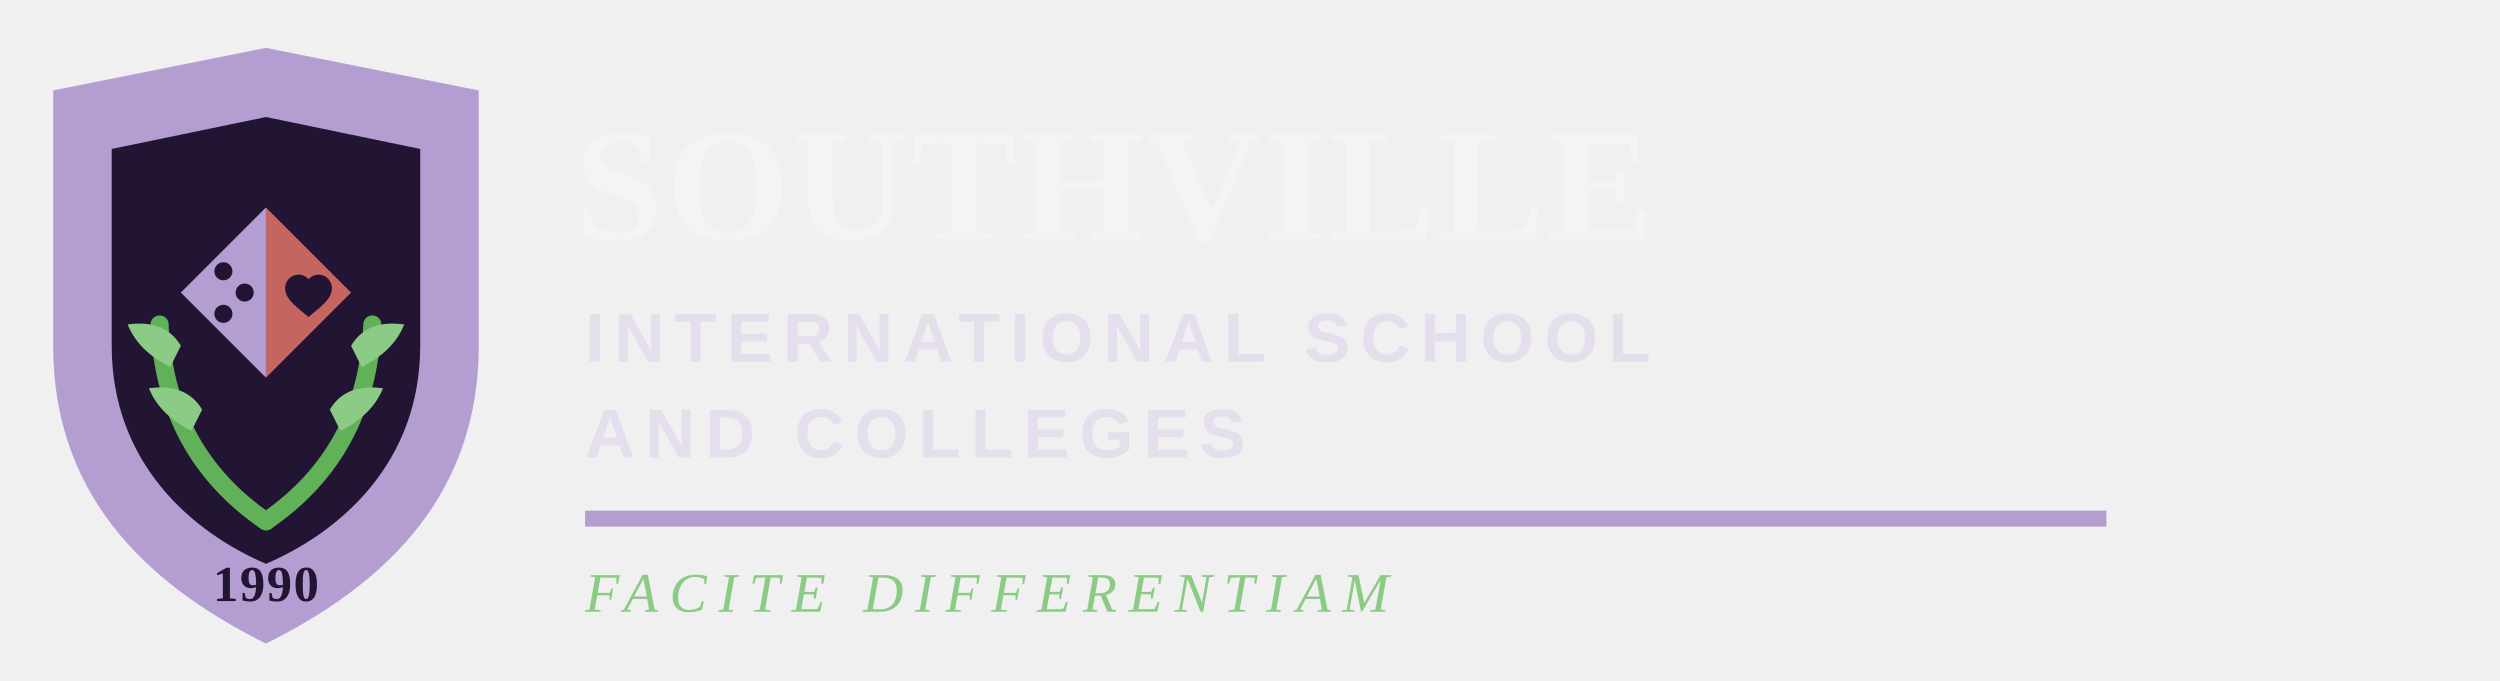
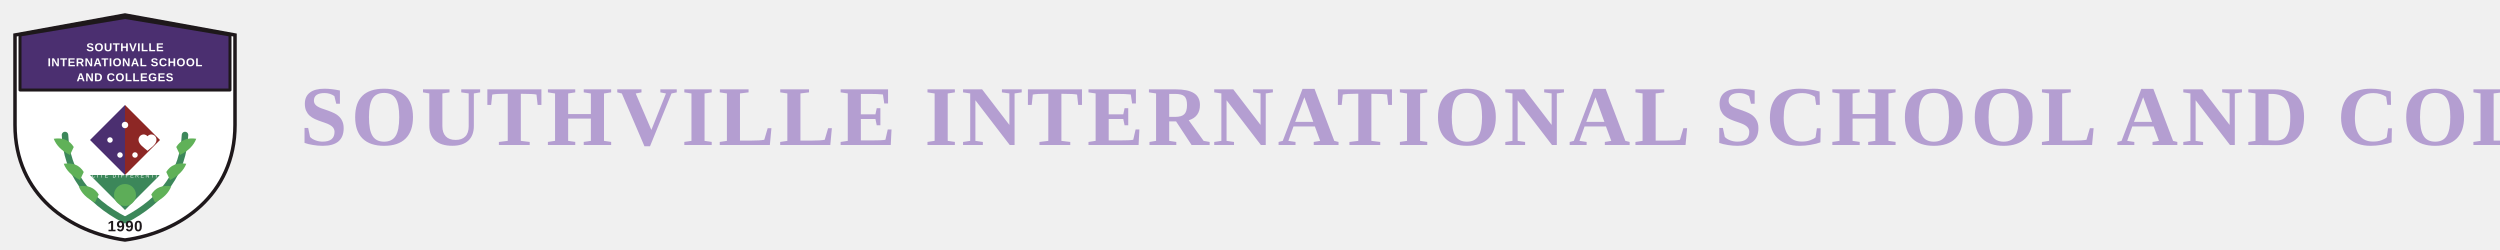
- <svg xmlns="http://www.w3.org/2000/svg" viewBox="0 0 470 128" width="470" height="128" role="img" aria-label="Southville International School and Colleges">
-   <g transform="translate(6, 5)">
-     <path d="M 4 12 L 44 4 L 84 12 L 84 60 C 84 90 64 106 44 116 C 24 106 4 90 4 60 Z" fill="#B49ED1" />
-     <path d="M 15 23 L 44 17 L 73 23 L 73 60 C 73 82 58 95 44 101 C 30 95 15 82 15 60 Z" fill="#221433" />
-     <path d="M 44 34 L 44 66 L 28 50 Z" fill="#B49ED1" />
-     <path d="M 44 34 L 60 50 L 44 66 Z" fill="#C4655F" />
-     <circle cx="36" cy="46" r="1.7" fill="#221433" />
-     <circle cx="36" cy="54" r="1.7" fill="#221433" />
-     <circle cx="40" cy="50" r="1.7" fill="#221433" />
-     <path d="M 52 47.5 c -1.6 -1.8 -4.4 -0.6 -4.4 1.7 c 0 2.2 2.6 3.8 4.4 5.4 c 1.8 -1.6 4.4 -3.2 4.4 -5.4 c 0 -2.3 -2.8 -3.5 -4.4 -1.7 z" fill="#221433" />
-     <path d="M 24 56 Q 25 80 44 93" fill="none" stroke="#60B158" stroke-width="3.4" stroke-linecap="round" />
-     <path d="M 64 56 Q 63 80 44 93" fill="none" stroke="#60B158" stroke-width="3.4" stroke-linecap="round" />
-     <path d="M 26 64 q -6 -3 -8 -8 q 7 -1 10 4 z" fill="#8CCB85" />
-     <path d="M 30 76 q -6 -3 -8 -8 q 7 -1 10 4 z" fill="#8CCB85" />
-     <path d="M 62 64 q 6 -3 8 -8 q -7 -1 -10 4 z" fill="#8CCB85" />
-     <path d="M 58 76 q 6 -3 8 -8 q -7 -1 -10 4 z" fill="#8CCB85" />
-     <text x="44" y="108" text-anchor="middle" font-family="Georgia, Gelasio, 'Times New Roman', serif" font-size="9.5" font-weight="700" fill="#221433" letter-spacing="0.3">1990</text>
+ <svg xmlns="http://www.w3.org/2000/svg" viewBox="0 0 1000 100" width="1000" height="100" role="img" aria-label="Southville International School and Colleges">
+   <g transform="translate(4, 4)">
+     <path d="M 2 10 L 46 2 L 90 10 L 90 46 C 90 74 68 89 46 92 C 24 89 2 74 2 46 Z" fill="#FFFFFF" stroke="#1E181B" stroke-width="1.4" />
+     <path d="M 4 10 L 46 3 L 88 10 L 88 32 L 4 32 Z" fill="#4B2F70" stroke="#1E181B" stroke-width="1.2" stroke-linejoin="round" />
+     <text x="46" y="16.5" text-anchor="middle" font-family="Arial, Arimo, sans-serif" font-size="4.6" font-weight="700" fill="#FFFFFF" letter-spacing="0.2">SOUTHVILLE</text>
+     <text x="46" y="22.5" text-anchor="middle" font-family="Arial, Arimo, sans-serif" font-size="4.6" font-weight="700" fill="#FFFFFF" letter-spacing="0.2">INTERNATIONAL SCHOOL</text>
+     <text x="46" y="28.5" text-anchor="middle" font-family="Arial, Arimo, sans-serif" font-size="4.6" font-weight="700" fill="#FFFFFF" letter-spacing="0.2">AND COLLEGES</text>
+     <path d="M 46 38 L 46 66 L 32 52 Z" fill="#4B2F70" />
+     <path d="M 46 38 L 60 52 L 46 66 Z" fill="#8D2725" />
+     <path d="M 32 66 L 46 66 L 60 66 L 46 80 Z" fill="#3C875A" />
+     <circle cx="46" cy="46" r="1.3" fill="#FFFFFF" />
+     <circle cx="40" cy="52" r="1.1" fill="#FFFFFF" />
+     <circle cx="44" cy="58" r="1.1" fill="#FFFFFF" />
+     <circle cx="50" cy="58" r="1.1" fill="#FFFFFF" />
+     <path d="M 55 50.5 c -1.3 -1.5 -3.6 -0.5 -3.6 1.4 c 0 1.8 2.1 3.1 3.6 4.4 c 1.5 -1.3 3.6 -2.6 3.6 -4.4 c 0 -1.9 -2.3 -2.9 -3.6 -1.4 z" fill="#FFFFFF" />
+     <text x="46" y="67" text-anchor="middle" font-family="Arial, sans-serif" font-size="2.1" letter-spacing="0.6" fill="#FFFFFF">FACITE DIFFERENTIAM</text>
+     <circle cx="46" cy="74" r="4.4" fill="#60B158" opacity="0.9" />
+     <path d="M 22 50 Q 23 72 46 84" fill="none" stroke="#3C875A" stroke-width="2.6" stroke-linecap="round" />
+     <path d="M 70 50 Q 69 72 46 84" fill="none" stroke="#3C875A" stroke-width="2.6" stroke-linecap="round" />
+     <path d="M 24 58 q -5 -2.5 -6.5 -6.5 q 5.5 -0.8 8 3.3 z" fill="#60B158" />
+     <path d="M 28 68 q -5 -2.5 -6.5 -6.5 q 5.5 -0.8 8 3.3 z" fill="#60B158" />
+     <path d="M 34 77 q -5 -2.5 -6.5 -6.5 q 5.5 -0.8 8 3.3 z" fill="#60B158" />
+     <path d="M 68 58 q 5 -2.5 6.5 -6.5 q -5.5 -0.8 -8 3.3 z" fill="#60B158" />
+     <path d="M 64 68 q 5 -2.5 6.5 -6.5 q -5.5 -0.8 -8 3.3 z" fill="#60B158" />
+     <path d="M 58 77 q 5 -2.5 6.5 -6.5 q -5.5 -0.8 -8 3.3 z" fill="#60B158" />
+     <text x="46" y="88.5" text-anchor="middle" font-family="Arial, sans-serif" font-size="6" font-weight="700" fill="#1E181B" letter-spacing="0.2">1990</text>
  </g>
-   <g transform="translate(108, 0)">
-     <text x="0" y="45" font-family="Georgia, Gelasio, 'Times New Roman', serif" font-size="30" font-weight="700" fill="#F4F4F5" letter-spacing="0.5">SOUTHVILLE</text>
-     <text x="2" y="68" font-family="Arial, Arimo, Helvetica, sans-serif" font-size="13" font-weight="700" fill="#E4DEED" letter-spacing="1.9">INTERNATIONAL SCHOOL</text>
-     <text x="2" y="86" font-family="Arial, Arimo, Helvetica, sans-serif" font-size="13" font-weight="700" fill="#E4DEED" letter-spacing="1.9">AND COLLEGES</text>
-     <rect x="2" y="96" width="286" height="3" fill="#B49ED1" />
-     <text x="2" y="115" font-family="Georgia, Gelasio, 'Times New Roman', serif" font-size="10.5" font-style="italic" fill="#8CCB85" letter-spacing="2.2">FACITE DIFFERENTIAM</text>
-   </g>
+   <text x="120" y="58" font-family="Georgia, Gelasio, 'Times New Roman', serif" font-size="34" font-weight="600" letter-spacing="1.5" fill="#B49ED1">SOUTHVILLE INTERNATIONAL SCHOOL AND COLLEGES</text>
</svg>
